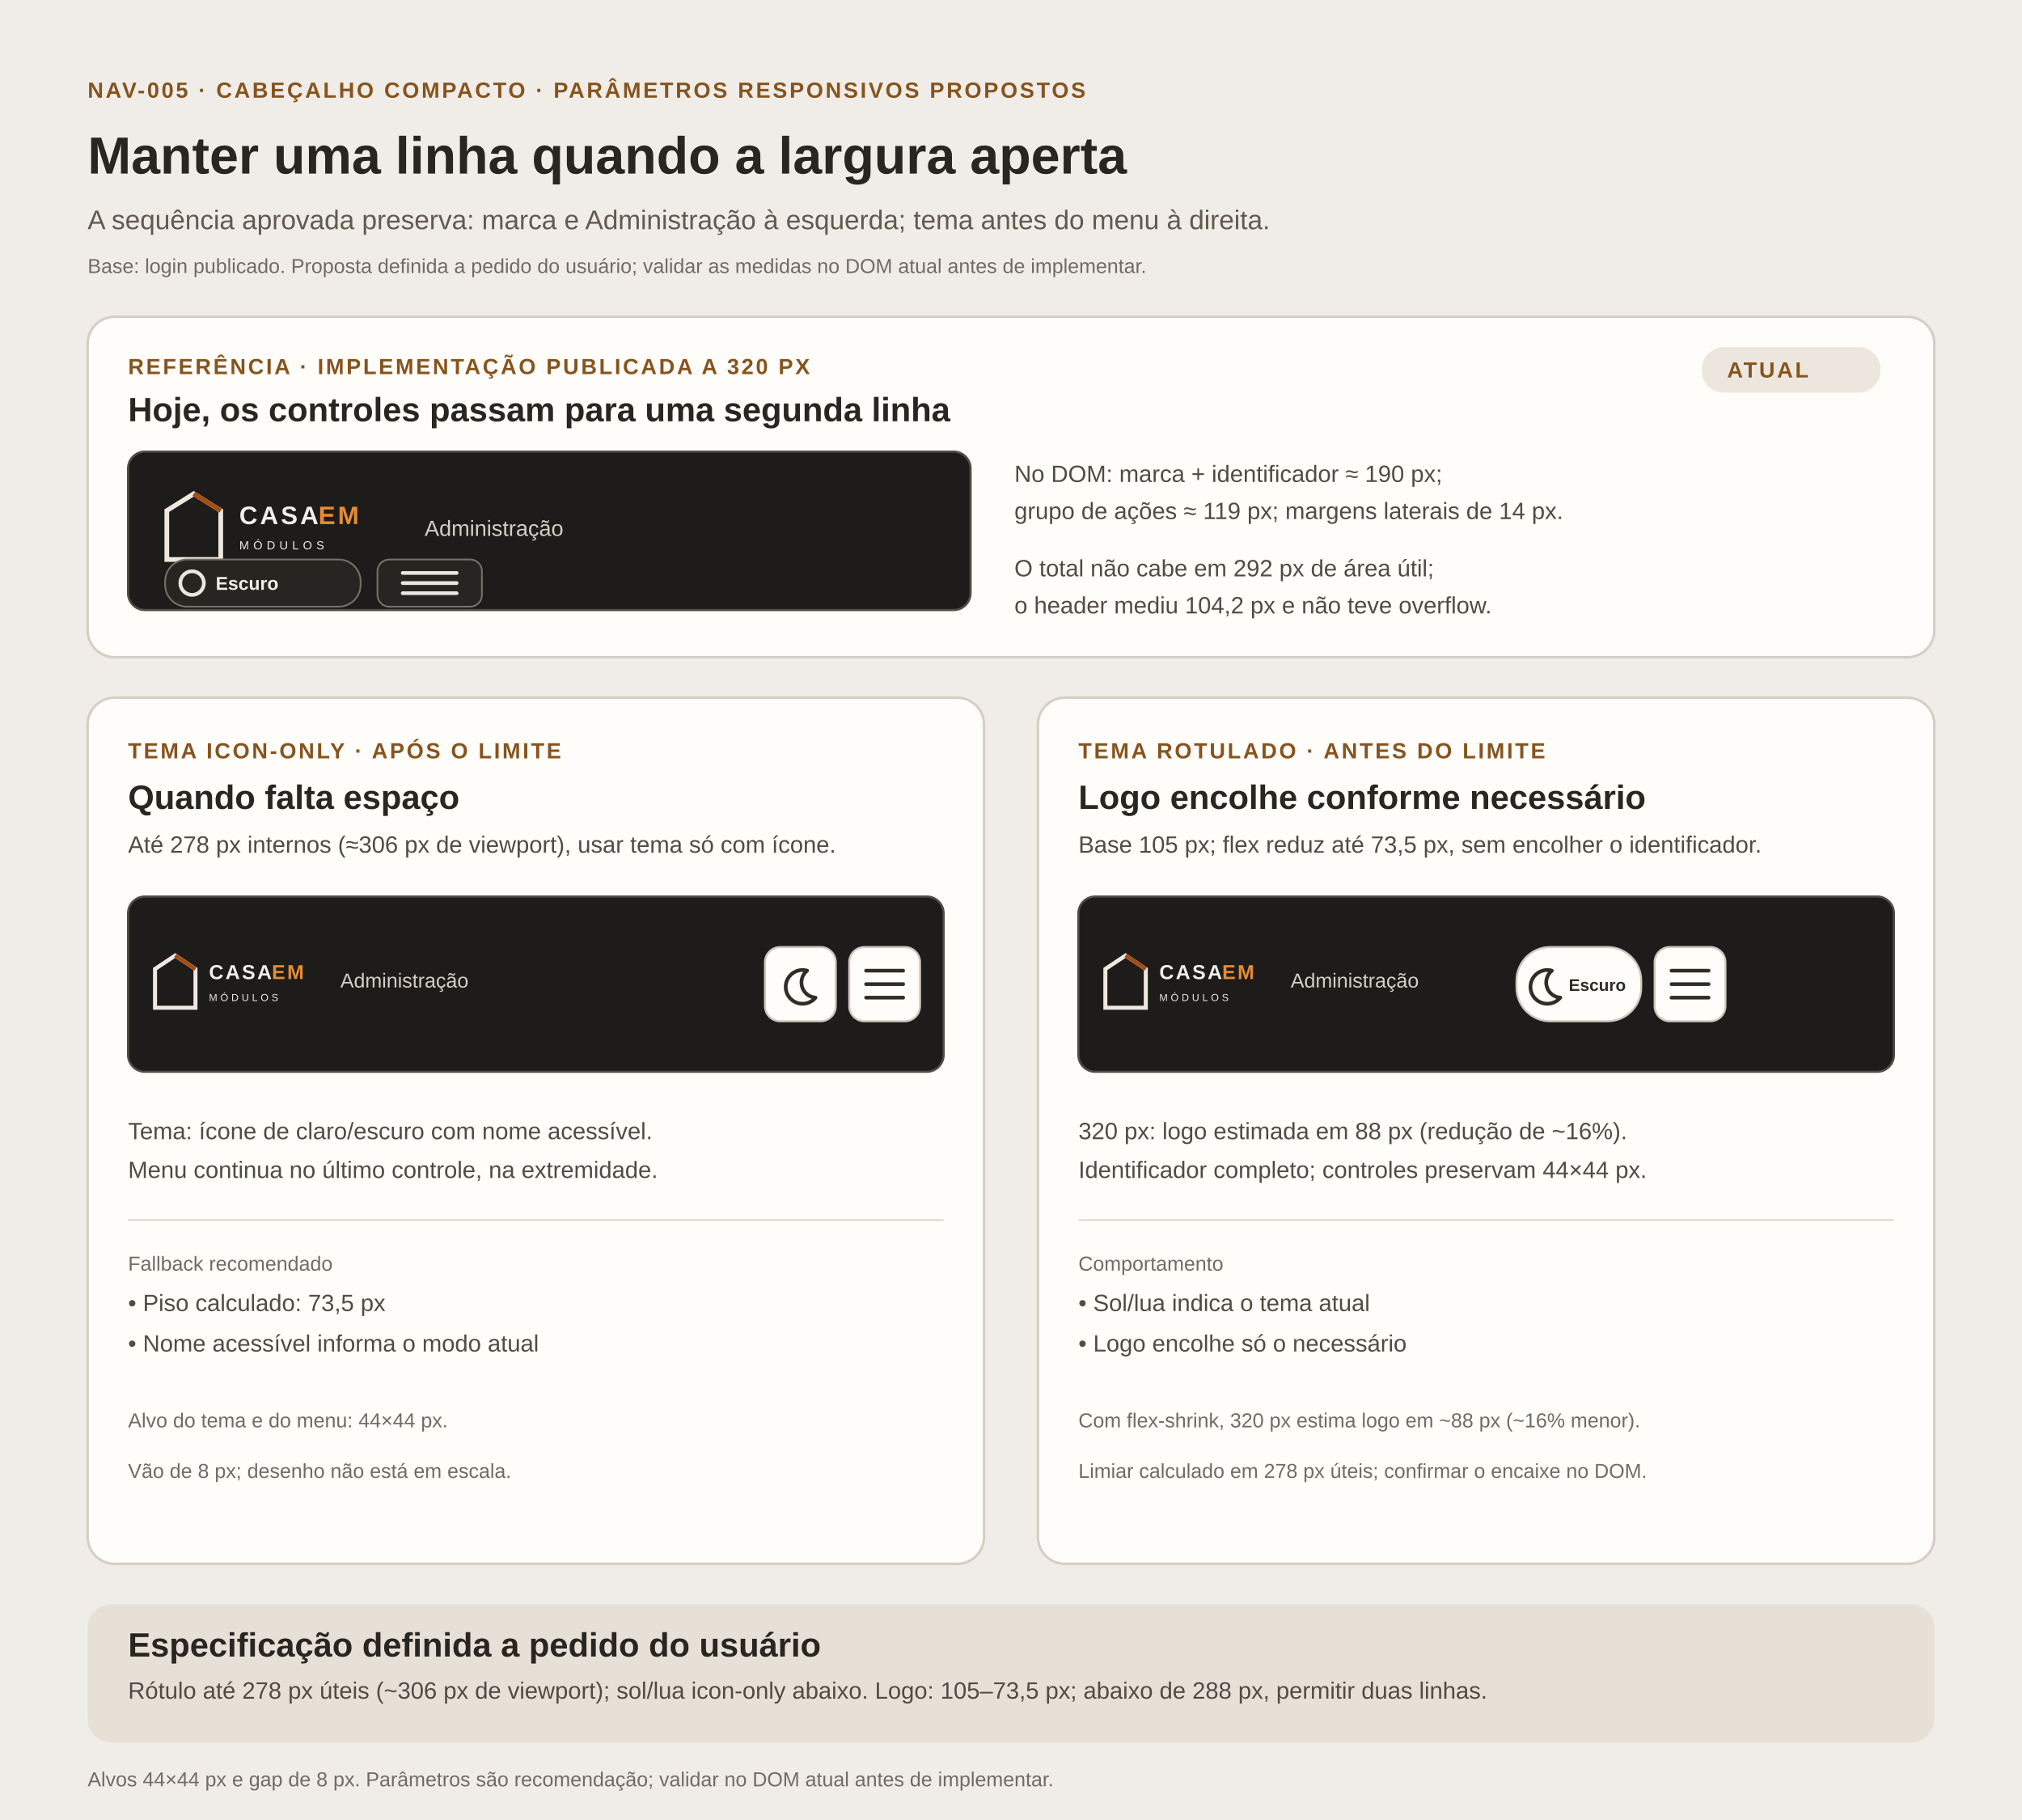
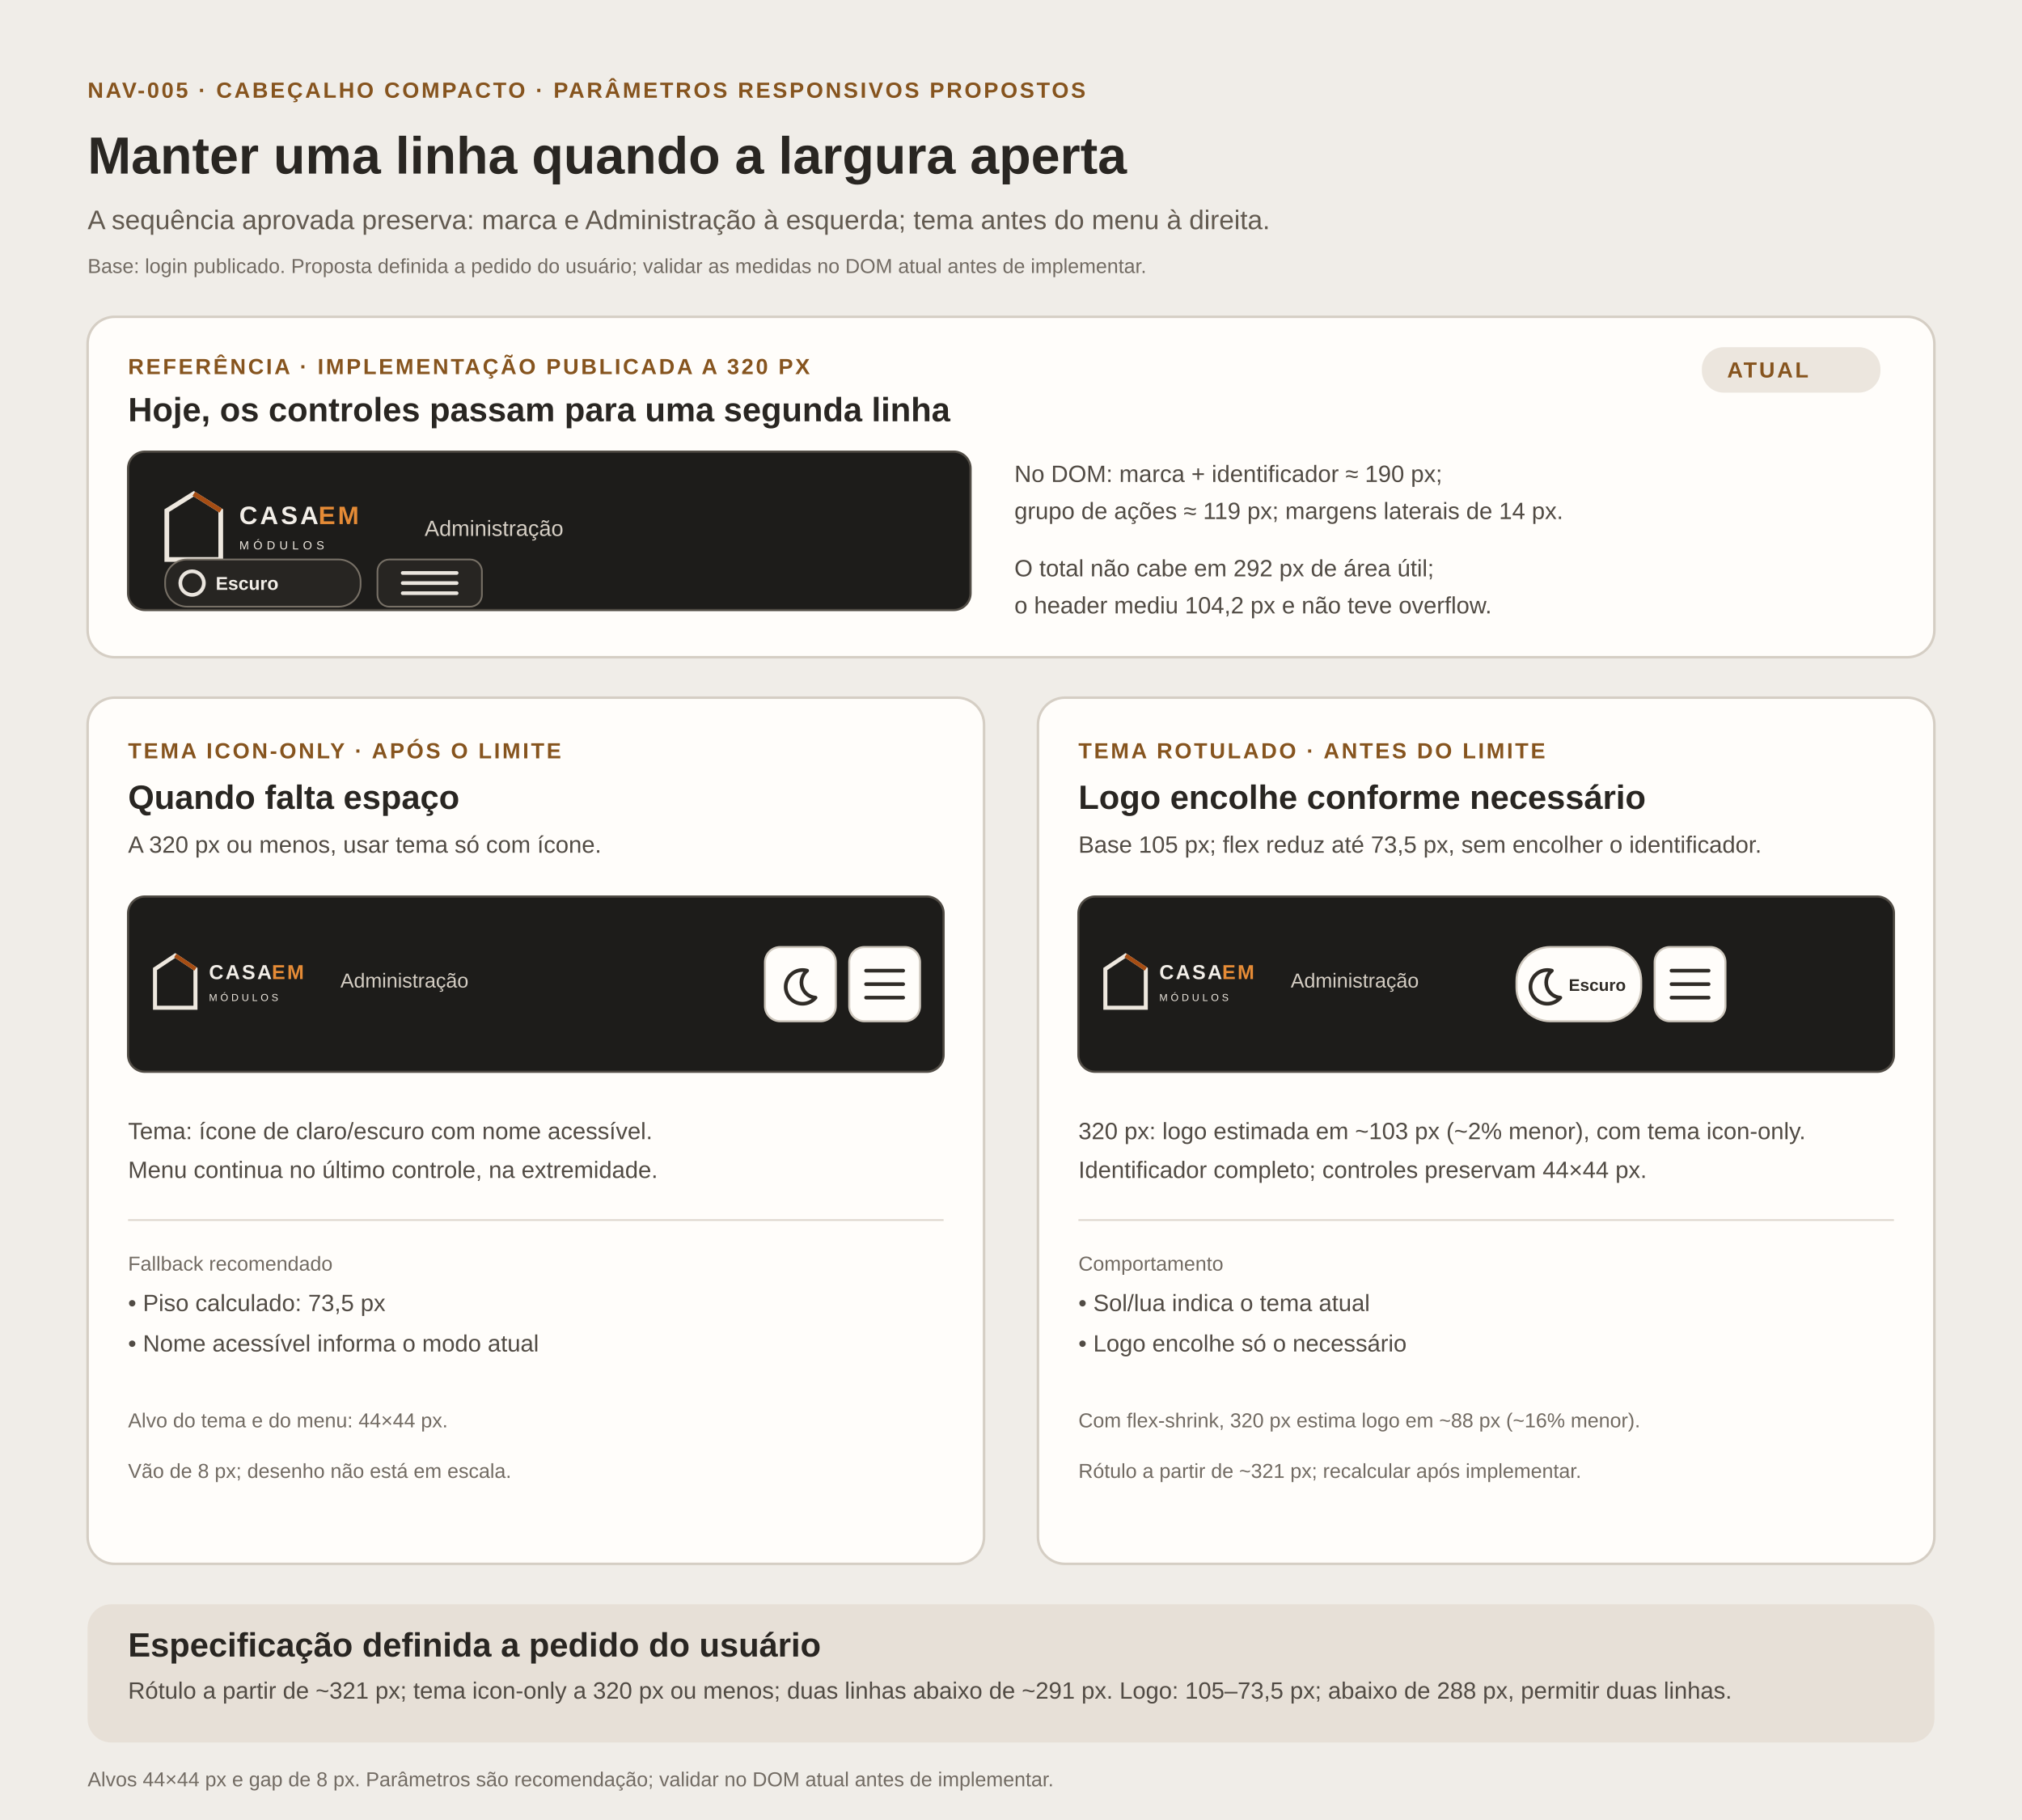
<svg xmlns="http://www.w3.org/2000/svg" width="1200" height="1080" viewBox="0 0 1200 1080" role="img" aria-labelledby="title desc">
  <defs>
    <style>
 text{font-family:Arial,Helvetica,sans-serif}
 .title{fill:#292622;font-size:31px;font-weight:700}
 .sub{fill:#625a50;font-size:16px}
 .label{fill:#86541e;font-size:13px;font-weight:700;letter-spacing:1.3px}
 .h{fill:#292622;font-size:20px;font-weight:700}
 .copy{fill:#514b44;font-size:14px}
 .muted{fill:#726b63;font-size:12px}
 .card{fill:#fffdfa;stroke:#d5cec4;stroke-width:1.5}
 .bar{fill:#f5f2ed;stroke:#cfc8be;stroke-width:1.3}
 .darkbar{fill:#1d1c1a;stroke:#514c45;stroke-width:1.3}
 .darktext{fill:#f2eee8}
 .brand{fill:#282522;font-size:17px;font-weight:700;letter-spacing:2px}
 .small{fill:#282522;font-size:8px;letter-spacing:2.6px}
 .ctx{fill:#625a50;font-size:14px}
 .btn{fill:#fffdfa;stroke:#cfc8be;stroke-width:1.2}
 .icon{fill:none;stroke:#302c27;stroke-width:2.2;stroke-linecap:round;stroke-linejoin:round}
 .lighticon{fill:none;stroke:#eae5de;stroke-width:2.2;stroke-linecap:round;stroke-linejoin:round}
 .border{stroke:#ddd6cc;stroke-width:1}
 .accent{fill:#a64d13}
 .tag{fill:#ece6de}
</style>
  </defs>
  <rect width="1200" height="1080" fill="#f0ede8" />
  <text x="52" y="58" class="label">NAV-005 · CABEÇALHO COMPACTO · PARÂMETROS RESPONSIVOS PROPOSTOS</text>
  <text x="52" y="103" class="title">Manter uma linha quando a largura aperta</text>
  <text x="52" y="136" class="sub">A sequência aprovada preserva: marca e Administração à esquerda; tema antes do menu à direita.</text>
  <text x="52" y="162" class="muted">Base: login publicado. Proposta definida a pedido do usuário; validar as medidas no DOM atual antes de implementar.</text>
  <rect x="52" y="188" width="1096" height="202" rx="16" class="card" />
  <text x="76" y="222" class="label">REFERÊNCIA · IMPLEMENTAÇÃO PUBLICADA A 320 PX</text>
  <text x="76" y="250" class="h">Hoje, os controles passam para uma segunda linha</text>
  <rect x="76" y="268" width="500" height="94" rx="10" class="darkbar" />
  <g transform="translate(98 286)">
    <path d="M1 17 17 7 33 17v29H1z" fill="none" stroke="#eee8df" stroke-width="2.8" />
    <path d="M17 7 33 17" fill="none" stroke="#a64d13" stroke-width="2.8" />
    <text x="44" y="25" class="darktext" font-size="15" font-weight="700" letter-spacing="1.5">CASA<tspan fill="#e58b36"> EM</tspan>
    </text>
    <text x="44" y="40" fill="#eee8df" font-size="7" letter-spacing="2.5">MÓDULOS</text>
    <text x="154" y="32" fill="#d5cec4" font-size="13">Administração</text>
  </g>
  <g transform="translate(98 332)">
    <rect width="116" height="28" rx="13" fill="#272522" stroke="#777066" />
    <circle cx="16" cy="14" r="7" class="lighticon" />
    <text x="30" y="18" class="darktext" font-size="11" font-weight="700">Escuro</text>
    <rect x="126" y="0" width="62" height="28" rx="7" fill="#272522" stroke="#777066" />
    <path d="M141 8h32M141 14h32M141 20h32" class="lighticon" />
  </g>
  <text x="602" y="286" class="copy">No DOM: marca + identificador ≈ 190 px;</text>
  <text x="602" y="308" class="copy">grupo de ações ≈ 119 px; margens laterais de 14 px.</text>
  <text x="602" y="342" class="copy">O total não cabe em 292 px de área útil;</text>
  <text x="602" y="364" class="copy">o header mediu 104,2 px e não teve overflow.</text>
  <rect x="1010" y="206" width="106" height="27" rx="13" class="tag" />
  <text x="1025" y="224" class="label" font-size="11">ATUAL</text>
  <rect x="52" y="414" width="532" height="514" rx="16" class="card" />
  <text x="76" y="450" class="label">TEMA ICON-ONLY · APÓS O LIMITE</text>
  <text x="76" y="480" class="h">Quando falta espaço</text>
-   <text x="76" y="506" class="copy">Até 278 px internos (≈306 px de viewport), usar tema só com ícone.</text>
+   <text x="76" y="506" class="copy">A 320 px ou menos, usar tema só com ícone.</text>
  <rect x="76" y="532" width="484" height="104" rx="10" class="darkbar" />
  <g transform="translate(91 561)">
    <path d="M1 14 13 6 25 14v23H1z" fill="none" stroke="#eee8df" stroke-width="2.4" />
    <path d="M13 6 25 14" fill="none" stroke="#a64d13" stroke-width="2.4" />
    <text x="33" y="20" class="darktext" font-size="12" font-weight="700" letter-spacing="1.1">CASA<tspan fill="#e58b36"> EM</tspan>
    </text>
    <text x="33" y="33" fill="#eee8df" font-size="6" letter-spacing="1.8">MÓDULOS</text>
    <text x="111" y="25" fill="#d5cec4" font-size="12">Administração</text>
  </g>
  <g transform="translate(454 562)">
    <rect width="42" height="44" rx="9" class="btn" />
    <path d="M25 14a10 10 0 1 0 5 16 9 9 0 0 1-5-16z" class="icon" />
    <rect x="50" y="0" width="42" height="44" rx="9" class="btn" />
    <path d="M60 14h22M60 22h22M60 30h22" class="icon" />
  </g>
  <text x="76" y="676" class="copy">Tema: ícone de claro/escuro com nome acessível.</text>
  <text x="76" y="699" class="copy">Menu continua no último controle, na extremidade.</text>
  <line x1="76" y1="724" x2="560" y2="724" class="border" />
  <text x="76" y="754" class="muted">Fallback recomendado</text>
  <text x="76" y="778" class="copy">• Piso calculado: 73,5 px</text>
  <text x="76" y="802" class="copy">• Nome acessível informa o modo atual</text>
  <text x="76" y="847" class="muted">Alvo do tema e do menu: 44×44 px.</text>
  <text x="76" y="877" class="muted">Vão de 8 px; desenho não está em escala.</text>
  <rect x="616" y="414" width="532" height="514" rx="16" class="card" />
  <text x="640" y="450" class="label">TEMA ROTULADO · ANTES DO LIMITE</text>
  <text x="640" y="480" class="h">Logo encolhe conforme necessário</text>
  <text x="640" y="506" class="copy">Base 105 px; flex reduz até 73,5 px, sem encolher o identificador.</text>
  <rect x="640" y="532" width="484" height="104" rx="10" class="darkbar" />
  <g transform="translate(655 561)">
    <path d="M1 14 13 6 25 14v23H1z" fill="none" stroke="#eee8df" stroke-width="2.4" />
    <path d="M13 6 25 14" fill="none" stroke="#a64d13" stroke-width="2.4" />
    <text x="33" y="20" class="darktext" font-size="12" font-weight="700" letter-spacing="1.1">CASA<tspan fill="#e58b36"> EM</tspan>
    </text>
    <text x="33" y="33" fill="#eee8df" font-size="6" letter-spacing="1.8">MÓDULOS</text>
    <text x="111" y="25" fill="#d5cec4" font-size="12">Administração</text>
  </g>
  <g transform="translate(900 562)">
    <rect width="74" height="44" rx="20" class="btn" />
    <path d="M21 14a10 10 0 1 0 5 16 9 9 0 0 1-5-16z" class="icon" />
    <text x="31" y="26" fill="#302c27" font-size="10" font-weight="700">Escuro</text>
    <rect x="82" y="0" width="42" height="44" rx="9" class="btn" />
    <path d="M92 14h22M92 22h22M92 30h22" class="icon" />
  </g>
-   <text x="640" y="676" class="copy">320 px: logo estimada em 88 px (redução de ~16%).</text>
+   <text x="640" y="676" class="copy">320 px: logo estimada em ~103 px (~2% menor), com tema icon-only.</text>
  <text x="640" y="699" class="copy">Identificador completo; controles preservam 44×44 px.</text>
  <line x1="640" y1="724" x2="1124" y2="724" class="border" />
  <text x="640" y="754" class="muted">Comportamento</text>
  <text x="640" y="778" class="copy">• Sol/lua indica o tema atual</text>
  <text x="640" y="802" class="copy">• Logo encolhe só o necessário</text>
  <text x="640" y="847" class="muted">Com flex-shrink, 320 px estima logo em ~88 px (~16% menor).</text>
-   <text x="640" y="877" class="muted">Limiar calculado em 278 px úteis; confirmar o encaixe no DOM.</text>
+   <text x="640" y="877" class="muted">Rótulo a partir de ~321 px; recalcular após implementar.</text>
  <rect x="52" y="952" width="1096" height="82" rx="14" fill="#e7e0d7" />
  <text x="76" y="983" class="h" font-size="17">Especificação definida a pedido do usuário</text>
-   <text x="76" y="1008" class="copy">Rótulo até 278 px úteis (~306 px de viewport); sol/lua icon-only abaixo. Logo: 105–73,5 px; abaixo de 288 px, permitir duas linhas.</text>
+   <text x="76" y="1008" class="copy">Rótulo a partir de ~321 px; tema icon-only a 320 px ou menos; duas linhas abaixo de ~291 px. Logo: 105–73,5 px; abaixo de 288 px, permitir duas linhas.</text>
  <text x="52" y="1060" class="muted">Alvos 44×44 px e gap de 8 px. Parâmetros são recomendação; validar no DOM atual antes de implementar.</text>
</svg>
